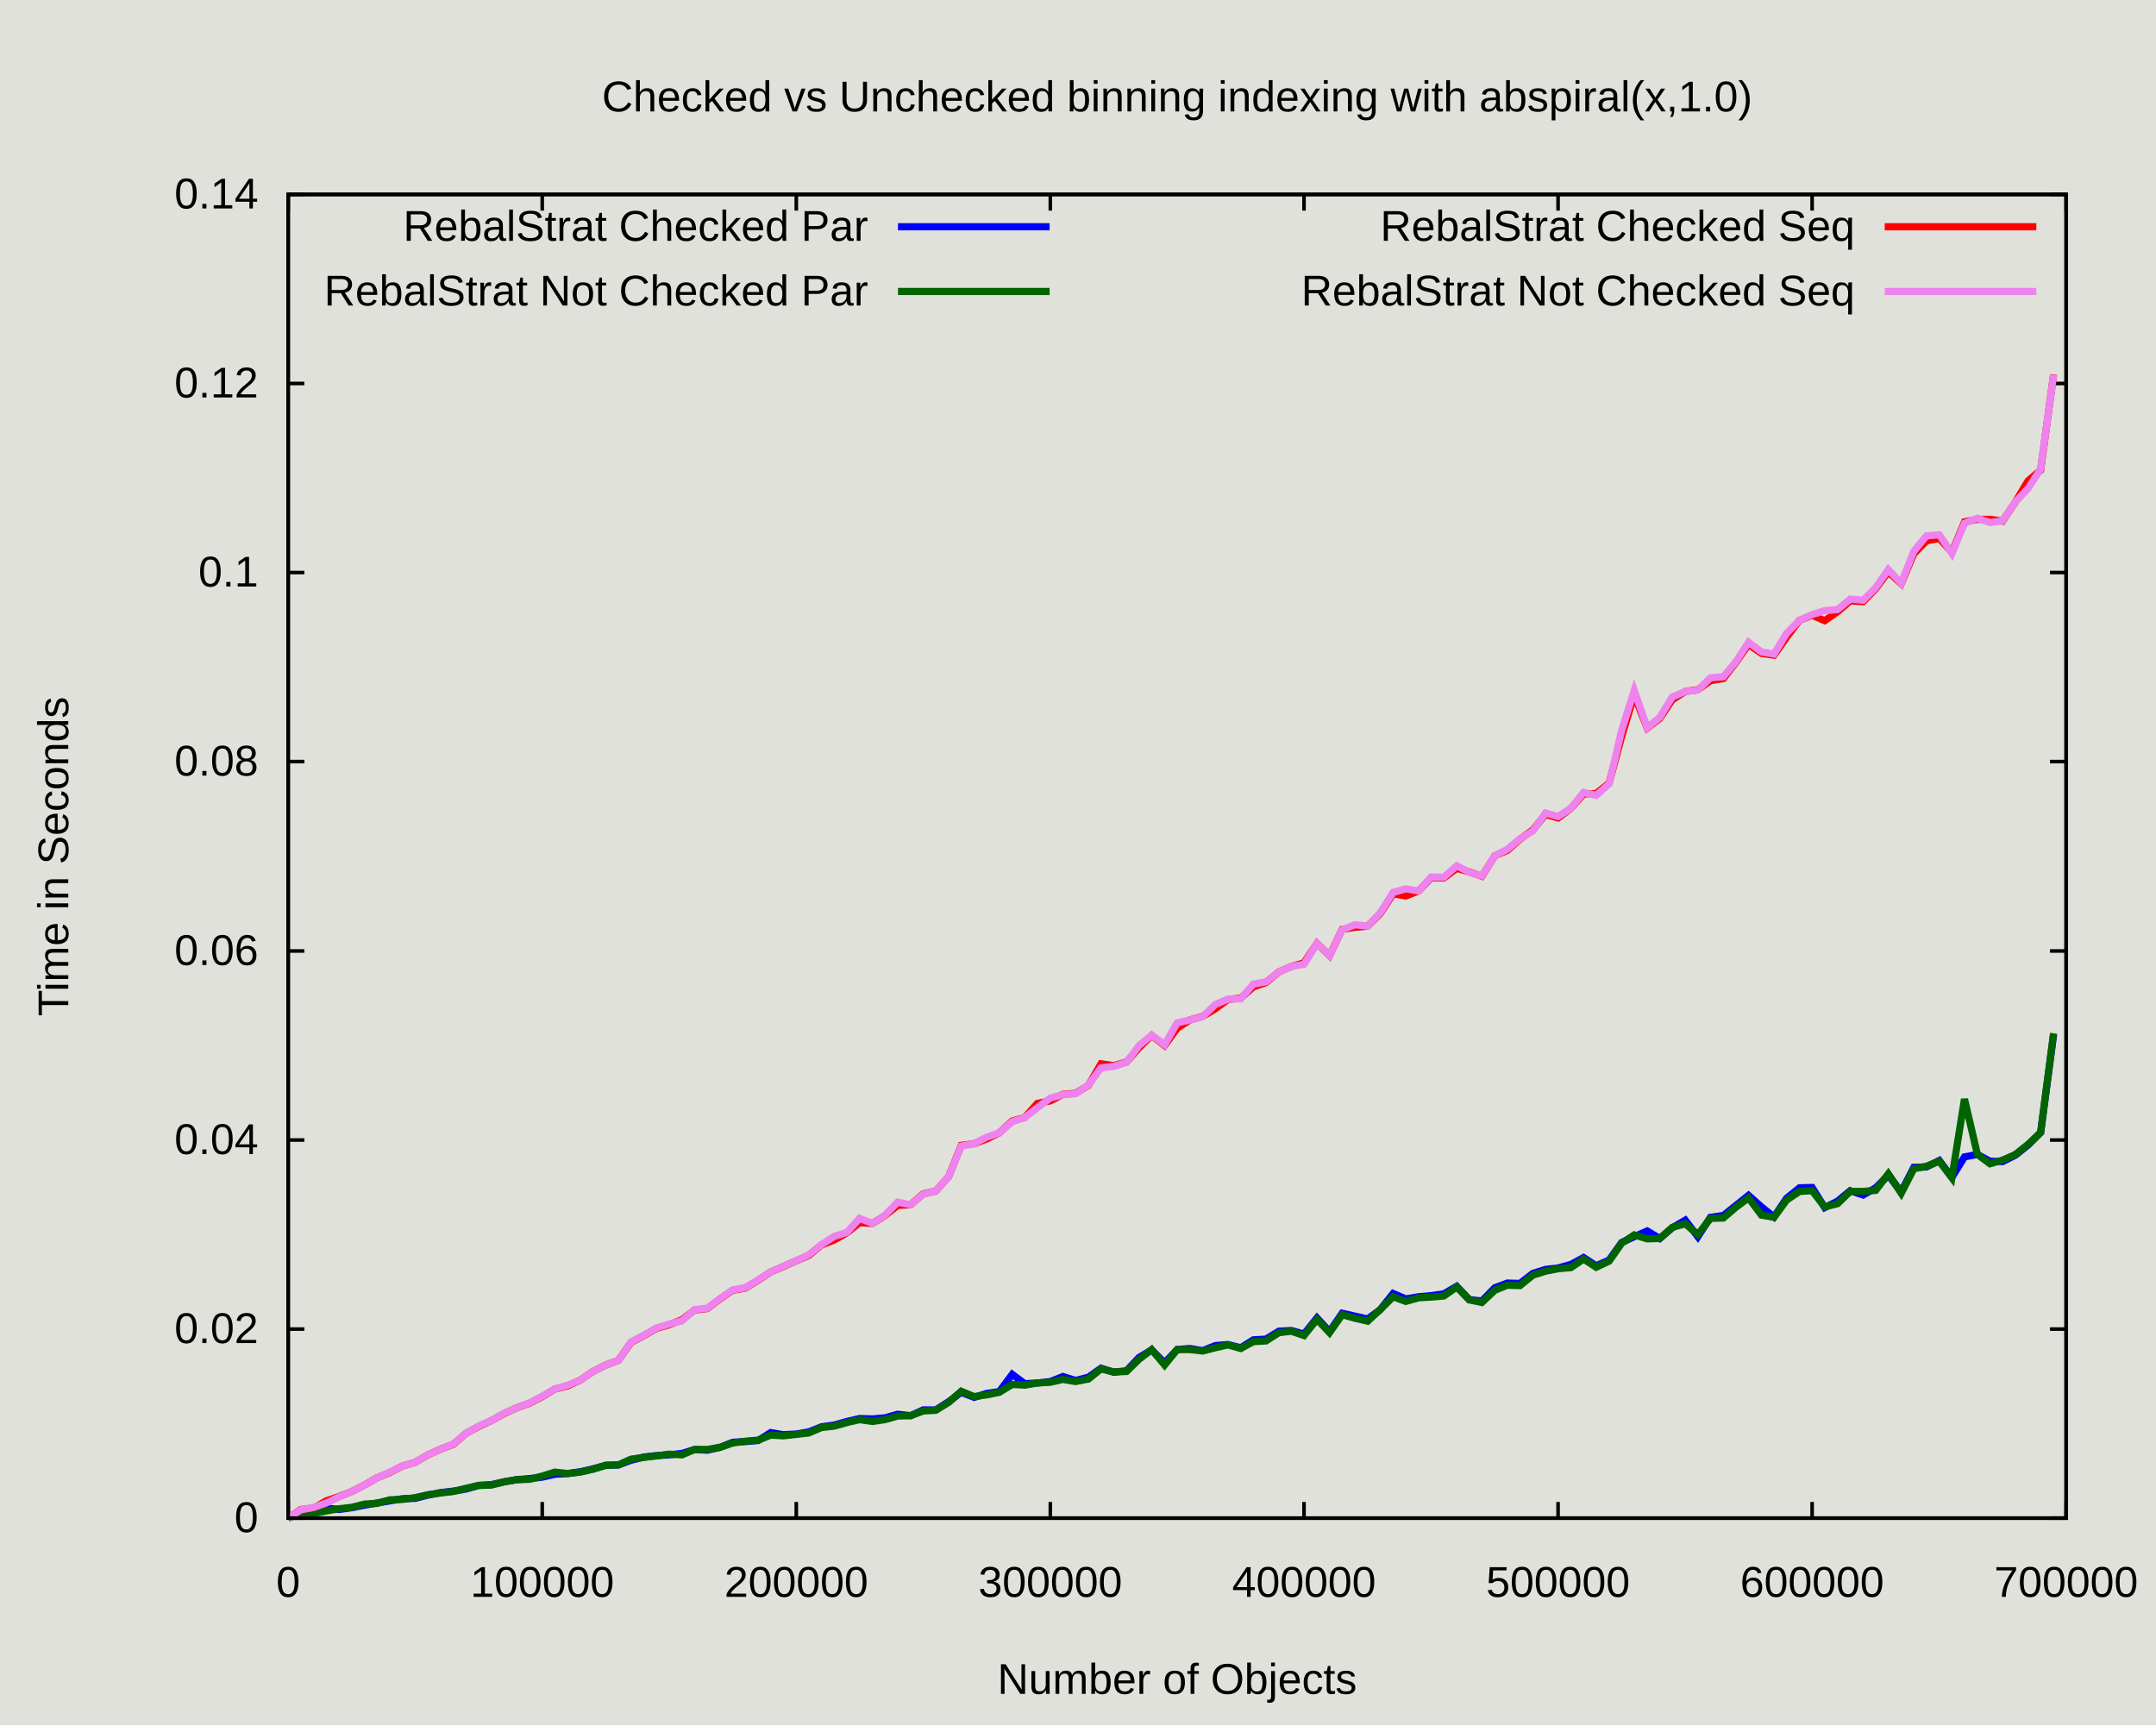
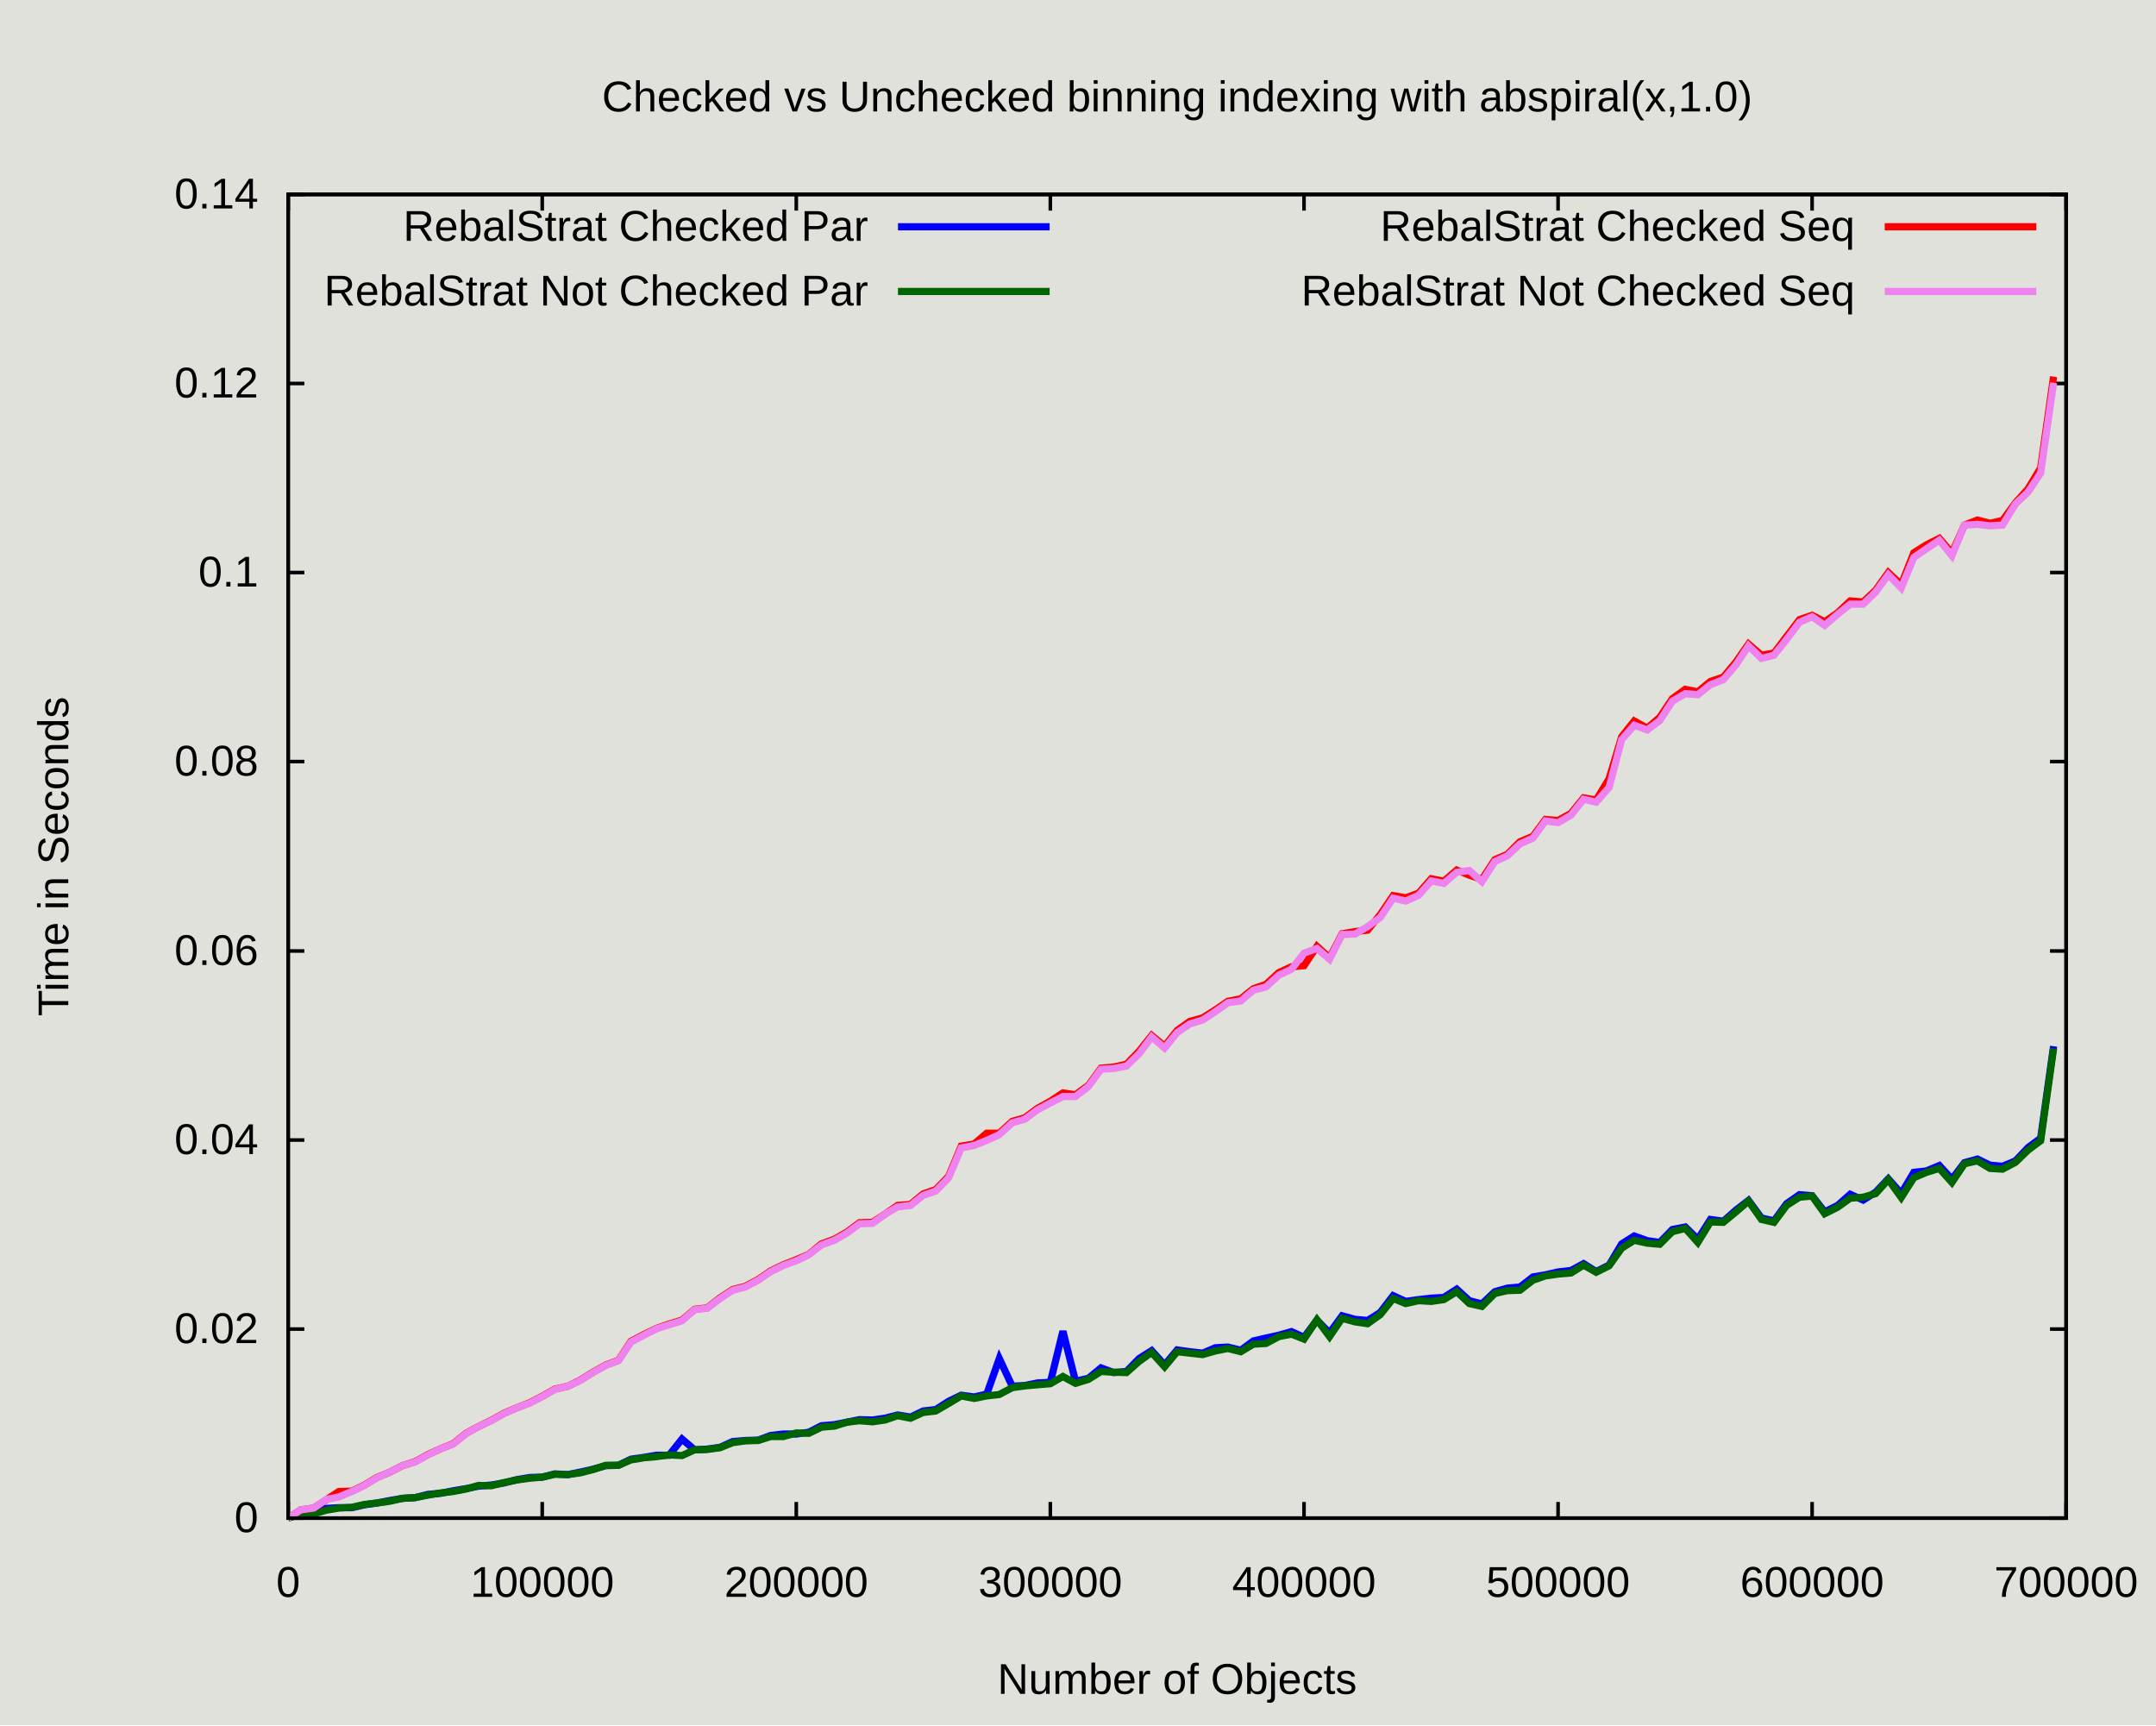
<svg xmlns="http://www.w3.org/2000/svg" xmlns:xlink="http://www.w3.org/1999/xlink" width="600" height="480" viewBox="0 0 600 480">
  <g id="gnuplot_canvas">
    <rect x="0" y="0" width="600" height="480" fill="#e1e1db" />
    <defs>
      <circle id="gpDot" r="0.5" stroke-width="0.5" stroke="currentColor" />
      <path id="gpPt0" stroke-width="0.222" stroke="currentColor" d="M-1,0 h2 M0,-1 v2" />
      <path id="gpPt1" stroke-width="0.222" stroke="currentColor" d="M-1,-1 L1,1 M1,-1 L-1,1" />
      <path id="gpPt2" stroke-width="0.222" stroke="currentColor" d="M-1,0 L1,0 M0,-1 L0,1 M-1,-1 L1,1 M-1,1 L1,-1" />
      <rect id="gpPt3" stroke-width="0.222" stroke="currentColor" x="-1" y="-1" width="2" height="2" />
      <rect id="gpPt4" stroke-width="0.222" stroke="currentColor" fill="currentColor" x="-1" y="-1" width="2" height="2" />
      <circle id="gpPt5" stroke-width="0.222" stroke="currentColor" cx="0" cy="0" r="1" />
      <use xlink:href="#gpPt5" id="gpPt6" fill="currentColor" stroke="none" />
      <path id="gpPt7" stroke-width="0.222" stroke="currentColor" d="M0,-1.33 L-1.33,0.67 L1.33,0.67 z" />
      <use xlink:href="#gpPt7" id="gpPt8" fill="currentColor" stroke="none" />
      <use xlink:href="#gpPt7" id="gpPt9" stroke="currentColor" transform="rotate(180)" />
      <use xlink:href="#gpPt9" id="gpPt10" fill="currentColor" stroke="none" />
      <use xlink:href="#gpPt3" id="gpPt11" stroke="currentColor" transform="rotate(45)" />
      <use xlink:href="#gpPt11" id="gpPt12" fill="currentColor" stroke="none" />
      <path id="gpPt13" stroke-width="0.222" stroke="currentColor" d="M0,1.330 L1.265,0.411 L0.782,-1.067 L-0.782,-1.076 L-1.265,0.411 z" />
      <use xlink:href="#gpPt13" id="gpPt14" fill="currentColor" stroke="none" />
      <filter id="textbox" filterUnits="objectBoundingBox" x="0" y="0" height="1" width="1">
        <feFlood flood-color="#E1E1DB" flood-opacity="1" result="bgnd" />
        <feComposite in="SourceGraphic" in2="bgnd" operator="atop" />
      </filter>
      <filter id="greybox" filterUnits="objectBoundingBox" x="0" y="0" height="1" width="1">
        <feFlood flood-color="lightgrey" flood-opacity="1" result="grey" />
        <feComposite in="SourceGraphic" in2="grey" operator="atop" />
      </filter>
    </defs>
    <g fill="none" color="#E1E1DB" stroke="currentColor" stroke-width="1.00" stroke-linecap="butt" stroke-linejoin="miter">
</g>
    <g fill="none" color="black" stroke="currentColor" stroke-width="1.00" stroke-linecap="butt" stroke-linejoin="miter">
      <path stroke="rgb(  0,   0,   0)" d="M80.2,422.4 L84.7,422.4 M575.0,422.4 L570.5,422.4  " />
      <g transform="translate(71.9,426.3)" stroke="none" fill="rgb(0,0,0)" font-family="Arial" font-size="12.00" text-anchor="end">
        <text>
          <tspan font-family="Arial"> 0</tspan>
        </text>
      </g>
    </g>
    <g fill="none" color="black" stroke="currentColor" stroke-width="1.00" stroke-linecap="butt" stroke-linejoin="miter">
      <path stroke="rgb(  0,   0,   0)" d="M80.2,369.8 L84.7,369.8 M575.0,369.8 L570.5,369.8  " />
      <g transform="translate(71.9,373.7)" stroke="none" fill="rgb(0,0,0)" font-family="Arial" font-size="12.00" text-anchor="end">
        <text>
          <tspan font-family="Arial"> 0.02</tspan>
        </text>
      </g>
    </g>
    <g fill="none" color="black" stroke="currentColor" stroke-width="1.00" stroke-linecap="butt" stroke-linejoin="miter">
      <path stroke="rgb(  0,   0,   0)" d="M80.2,317.2 L84.7,317.2 M575.0,317.2 L570.5,317.2  " />
      <g transform="translate(71.9,321.1)" stroke="none" fill="rgb(0,0,0)" font-family="Arial" font-size="12.00" text-anchor="end">
        <text>
          <tspan font-family="Arial"> 0.04</tspan>
        </text>
      </g>
    </g>
    <g fill="none" color="black" stroke="currentColor" stroke-width="1.00" stroke-linecap="butt" stroke-linejoin="miter">
      <path stroke="rgb(  0,   0,   0)" d="M80.2,264.6 L84.7,264.6 M575.0,264.6 L570.5,264.6  " />
      <g transform="translate(71.9,268.5)" stroke="none" fill="rgb(0,0,0)" font-family="Arial" font-size="12.00" text-anchor="end">
        <text>
          <tspan font-family="Arial"> 0.06</tspan>
        </text>
      </g>
    </g>
    <g fill="none" color="black" stroke="currentColor" stroke-width="1.00" stroke-linecap="butt" stroke-linejoin="miter">
      <path stroke="rgb(  0,   0,   0)" d="M80.2,211.9 L84.7,211.9 M575.0,211.9 L570.5,211.9  " />
      <g transform="translate(71.9,215.8)" stroke="none" fill="rgb(0,0,0)" font-family="Arial" font-size="12.00" text-anchor="end">
        <text>
          <tspan font-family="Arial"> 0.08</tspan>
        </text>
      </g>
    </g>
    <g fill="none" color="black" stroke="currentColor" stroke-width="1.00" stroke-linecap="butt" stroke-linejoin="miter">
      <path stroke="rgb(  0,   0,   0)" d="M80.2,159.3 L84.7,159.3 M575.0,159.3 L570.5,159.3  " />
      <g transform="translate(71.9,163.2)" stroke="none" fill="rgb(0,0,0)" font-family="Arial" font-size="12.00" text-anchor="end">
        <text>
          <tspan font-family="Arial"> 0.1</tspan>
        </text>
      </g>
    </g>
    <g fill="none" color="black" stroke="currentColor" stroke-width="1.00" stroke-linecap="butt" stroke-linejoin="miter">
      <path stroke="rgb(  0,   0,   0)" d="M80.2,106.7 L84.7,106.7 M575.0,106.7 L570.5,106.7  " />
      <g transform="translate(71.9,110.6)" stroke="none" fill="rgb(0,0,0)" font-family="Arial" font-size="12.00" text-anchor="end">
        <text>
          <tspan font-family="Arial"> 0.12</tspan>
        </text>
      </g>
    </g>
    <g fill="none" color="black" stroke="currentColor" stroke-width="1.00" stroke-linecap="butt" stroke-linejoin="miter">
      <path stroke="rgb(  0,   0,   0)" d="M80.2,54.1 L84.7,54.1 M575.0,54.1 L570.5,54.1  " />
      <g transform="translate(71.9,58.0)" stroke="none" fill="rgb(0,0,0)" font-family="Arial" font-size="12.00" text-anchor="end">
        <text>
          <tspan font-family="Arial"> 0.14</tspan>
        </text>
      </g>
    </g>
    <g fill="none" color="black" stroke="currentColor" stroke-width="1.00" stroke-linecap="butt" stroke-linejoin="miter">
      <path stroke="rgb(  0,   0,   0)" d="M80.2,422.4 L80.2,417.9 M80.2,54.1 L80.2,58.6  " />
      <g transform="translate(80.2,444.3)" stroke="none" fill="rgb(0,0,0)" font-family="Arial" font-size="12.00" text-anchor="middle">
        <text>
          <tspan font-family="Arial"> 0</tspan>
        </text>
      </g>
    </g>
    <g fill="none" color="black" stroke="currentColor" stroke-width="1.00" stroke-linecap="butt" stroke-linejoin="miter">
      <path stroke="rgb(  0,   0,   0)" d="M150.9,422.4 L150.9,417.9 M150.9,54.1 L150.9,58.6  " />
      <g transform="translate(150.9,444.3)" stroke="none" fill="rgb(0,0,0)" font-family="Arial" font-size="12.00" text-anchor="middle">
        <text>
          <tspan font-family="Arial"> 100000</tspan>
        </text>
      </g>
    </g>
    <g fill="none" color="black" stroke="currentColor" stroke-width="1.00" stroke-linecap="butt" stroke-linejoin="miter">
      <path stroke="rgb(  0,   0,   0)" d="M221.6,422.4 L221.6,417.9 M221.6,54.1 L221.6,58.6  " />
      <g transform="translate(221.6,444.3)" stroke="none" fill="rgb(0,0,0)" font-family="Arial" font-size="12.00" text-anchor="middle">
        <text>
          <tspan font-family="Arial"> 200000</tspan>
        </text>
      </g>
    </g>
    <g fill="none" color="black" stroke="currentColor" stroke-width="1.00" stroke-linecap="butt" stroke-linejoin="miter">
      <path stroke="rgb(  0,   0,   0)" d="M292.3,422.4 L292.3,417.9 M292.3,54.1 L292.3,58.6  " />
      <g transform="translate(292.3,444.3)" stroke="none" fill="rgb(0,0,0)" font-family="Arial" font-size="12.00" text-anchor="middle">
        <text>
          <tspan font-family="Arial"> 300000</tspan>
        </text>
      </g>
    </g>
    <g fill="none" color="black" stroke="currentColor" stroke-width="1.00" stroke-linecap="butt" stroke-linejoin="miter">
      <path stroke="rgb(  0,   0,   0)" d="M362.9,422.4 L362.9,417.9 M362.9,54.1 L362.9,58.6  " />
      <g transform="translate(362.9,444.3)" stroke="none" fill="rgb(0,0,0)" font-family="Arial" font-size="12.00" text-anchor="middle">
        <text>
          <tspan font-family="Arial"> 400000</tspan>
        </text>
      </g>
    </g>
    <g fill="none" color="black" stroke="currentColor" stroke-width="1.00" stroke-linecap="butt" stroke-linejoin="miter">
      <path stroke="rgb(  0,   0,   0)" d="M433.6,422.4 L433.6,417.9 M433.6,54.1 L433.6,58.6  " />
      <g transform="translate(433.6,444.3)" stroke="none" fill="rgb(0,0,0)" font-family="Arial" font-size="12.00" text-anchor="middle">
        <text>
          <tspan font-family="Arial"> 500000</tspan>
        </text>
      </g>
    </g>
    <g fill="none" color="black" stroke="currentColor" stroke-width="1.00" stroke-linecap="butt" stroke-linejoin="miter">
      <path stroke="rgb(  0,   0,   0)" d="M504.3,422.4 L504.3,417.9 M504.3,54.1 L504.3,58.6  " />
      <g transform="translate(504.3,444.3)" stroke="none" fill="rgb(0,0,0)" font-family="Arial" font-size="12.00" text-anchor="middle">
        <text>
          <tspan font-family="Arial"> 600000</tspan>
        </text>
      </g>
    </g>
    <g fill="none" color="black" stroke="currentColor" stroke-width="1.00" stroke-linecap="butt" stroke-linejoin="miter">
      <path stroke="rgb(  0,   0,   0)" d="M575.0,422.4 L575.0,417.9 M575.0,54.1 L575.0,58.6  " />
      <g transform="translate(575.0,444.3)" stroke="none" fill="rgb(0,0,0)" font-family="Arial" font-size="12.00" text-anchor="middle">
        <text>
          <tspan font-family="Arial"> 700000</tspan>
        </text>
      </g>
    </g>
    <g fill="none" color="black" stroke="currentColor" stroke-width="1.00" stroke-linecap="butt" stroke-linejoin="miter">
</g>
    <g fill="none" color="black" stroke="currentColor" stroke-width="1.00" stroke-linecap="butt" stroke-linejoin="miter">
      <path stroke="rgb(  0,   0,   0)" d="M80.2,54.1 L80.2,422.4 L575.0,422.4 L575.0,54.1 L80.2,54.1 Z  " />
    </g>
    <g fill="none" color="black" stroke="currentColor" stroke-width="1.00" stroke-linecap="butt" stroke-linejoin="miter">
      <g transform="translate(19.0,238.3) rotate(270)" stroke="none" fill="black" font-family="Arial" font-size="12.00" text-anchor="middle">
        <text>
          <tspan font-family="Arial">Time in Seconds</tspan>
        </text>
      </g>
    </g>
    <g fill="none" color="black" stroke="currentColor" stroke-width="1.00" stroke-linecap="butt" stroke-linejoin="miter">
      <g transform="translate(327.6,471.3)" stroke="none" fill="black" font-family="Arial" font-size="12.00" text-anchor="middle">
        <text>
          <tspan font-family="Arial">Number of Objects</tspan>
        </text>
      </g>
    </g>
    <g fill="none" color="black" stroke="currentColor" stroke-width="1.00" stroke-linecap="butt" stroke-linejoin="miter">
      <g transform="translate(327.6,31.0)" stroke="none" fill="black" font-family="Arial" font-size="12.00" text-anchor="middle">
        <text>
          <tspan font-family="Arial">Checked vs Unchecked binning indexing with abspiral(x,1.0)</tspan>
        </text>
      </g>
    </g>
    <g fill="none" color="black" stroke="currentColor" stroke-width="1.00" stroke-linecap="butt" stroke-linejoin="miter">
</g>
    <g id="gnuplot_plot_1">
      <g fill="none" color="#E1E1DB" stroke="currentColor" stroke-width="2.00" stroke-linecap="butt" stroke-linejoin="miter">
</g>
      <g fill="none" color="black" stroke="currentColor" stroke-width="2.00" stroke-linecap="butt" stroke-linejoin="miter">
        <g transform="translate(241.6,67.0)" stroke="none" fill="black" font-family="Arial" font-size="12.00" text-anchor="end">
          <text>
            <tspan font-family="Arial">RebalStrat Checked Par</tspan>
          </text>
        </g>
      </g>
      <g fill="none" color="black" stroke="currentColor" stroke-width="2.00" stroke-linecap="butt" stroke-linejoin="miter">
-         <path stroke="rgb(  0,   0, 255)" d="M249.9,63.1 L292.1,63.1 M80.2,422.4 L83.7,420.8 L87.3,421.1 L90.8,419.6 L94.3,420.0 L97.9,419.5   L101.4,418.8 L104.9,418.2 L108.5,417.6 L112.0,417.0 L115.5,416.9 L119.1,416.0 L122.6,415.3 L126.1,414.9   L129.7,414.3 L133.2,413.3 L136.7,413.1 L140.3,412.3 L143.8,411.7 L147.4,411.4 L150.9,411.0 L154.4,410.2   L158.0,410.0 L161.5,409.5 L165.0,408.7 L168.6,407.7 L172.1,407.6 L175.6,406.3 L179.2,405.4 L182.7,405.0   L186.2,404.8 L189.8,404.4 L193.3,403.3 L196.8,403.5 L200.4,402.7 L203.9,401.3 L207.4,401.1 L211.0,400.8   L214.5,398.6 L218.0,399.2 L221.6,399.0 L225.1,398.4 L228.6,397.0 L232.2,396.5 L235.7,395.5 L239.2,394.7   L242.8,394.8 L246.3,394.5 L249.8,393.5 L253.4,393.9 L256.9,392.3 L260.4,392.3 L264.0,390.0 L267.5,387.4   L271.1,388.8 L274.6,387.7 L278.1,387.2 L281.7,382.4 L285.2,385.0 L288.7,384.8 L292.3,384.4 L295.8,383.0   L299.3,384.1 L302.9,383.2 L306.4,380.7 L309.9,381.8 L313.5,381.4 L317.0,377.7 L320.5,375.6 L324.1,379.2   L327.6,375.5 L331.1,375.2 L334.7,375.8 L338.2,374.4 L341.7,374.1 L345.3,375.0 L348.8,372.8 L352.3,372.6   L355.9,370.4 L359.4,370.2 L362.9,371.2 L366.5,366.7 L370.0,370.5 L373.5,365.4 L377.1,366.2 L380.6,367.0   L384.1,364.4 L387.7,359.9 L391.2,361.4 L394.8,360.8 L398.3,360.5 L401.8,360.0 L405.4,357.9 L408.9,361.6   L412.4,362.0 L416.0,358.3 L419.5,357.0 L423.0,357.1 L426.6,354.3 L430.1,353.2 L433.6,352.8 L437.2,351.8   L440.7,349.9 L444.2,352.2 L447.8,350.6 L451.3,345.7 L454.8,344.1 L458.4,342.5 L461.9,344.6 L465.4,341.6   L469.0,339.5 L472.5,344.1 L476.0,338.7 L479.6,338.2 L483.1,335.4 L486.6,332.6 L490.2,335.8 L493.7,338.6   L497.2,333.4 L500.8,330.5 L504.3,330.4 L507.8,336.0 L511.4,334.2 L514.9,331.3 L518.5,332.5 L522.0,330.5   L525.5,327.0 L529.1,331.6 L532.6,324.8 L536.1,324.7 L539.7,322.9 L543.2,327.6 L546.7,321.9 L550.3,321.2   L553.8,323.1 L557.3,323.2 L560.9,321.4 L564.4,318.6 L567.9,315.1 L571.5,287.9  " />
+         <path stroke="rgb(  0,   0, 255)" d="M249.9,63.1 L292.1,63.1 M80.2,422.3 L83.7,420.9 L87.3,420.4 L90.8,419.7 L94.3,419.5 L97.9,419.5   L101.4,418.7 L104.9,418.2 L108.5,417.5 L112.0,416.9 L115.5,416.7 L119.1,415.8 L122.6,415.5 L126.1,414.8   L129.7,414.2 L133.2,413.5 L136.7,413.2 L140.3,412.6 L143.8,411.7 L147.4,411.1 L150.9,411.0 L154.4,410.1   L158.0,410.3 L161.5,409.6 L165.0,408.8 L168.6,407.8 L172.1,407.7 L175.6,406.0 L179.2,405.5 L182.7,404.9   L186.2,404.9 L189.8,400.4 L193.3,403.4 L196.8,403.2 L200.4,402.7 L203.9,401.1 L207.4,400.8 L211.0,400.7   L214.5,399.4 L218.0,399.0 L221.6,399.0 L225.1,398.5 L228.6,396.7 L232.2,396.4 L235.7,395.7 L239.2,395.0   L242.8,395.1 L246.3,394.6 L249.8,393.7 L253.4,394.3 L256.9,392.6 L260.4,392.2 L264.0,389.9 L267.5,388.2   L271.1,388.7 L274.6,387.9 L278.1,378.0 L281.7,385.7 L285.2,385.5 L288.7,384.8 L292.3,384.6 L295.8,370.4   L299.3,384.3 L302.9,383.5 L306.4,380.6 L309.9,381.9 L313.5,381.6 L317.0,378.0 L320.5,375.8 L324.1,379.8   L327.6,375.6 L331.1,376.1 L334.7,376.5 L338.2,375.0 L341.7,374.8 L345.3,375.7 L348.8,373.1 L352.3,372.3   L355.9,371.5 L359.4,370.5 L362.9,372.1 L366.5,367.3 L370.0,370.9 L373.5,366.1 L377.1,367.1 L380.6,367.4   L384.1,365.2 L387.7,360.5 L391.2,362.1 L394.8,361.6 L398.3,361.2 L401.8,361.0 L405.4,358.7 L408.9,361.9   L412.4,362.8 L416.0,359.4 L419.5,358.4 L423.0,358.1 L426.6,355.3 L430.1,354.7 L433.6,353.9 L437.2,353.5   L440.7,351.6 L444.2,353.8 L447.8,352.0 L451.3,346.1 L454.8,343.9 L458.4,345.2 L461.9,345.7 L465.4,342.1   L469.0,341.4 L472.5,344.8 L476.0,339.3 L479.6,339.8 L483.1,336.7 L486.6,334.0 L490.2,338.9 L493.7,339.7   L497.2,334.9 L500.8,332.4 L504.3,332.7 L507.8,337.2 L511.4,335.4 L514.9,332.3 L518.5,333.9 L522.0,331.7   L525.5,328.0 L529.1,332.1 L532.6,326.2 L536.1,325.8 L539.7,324.3 L543.2,328.1 L546.7,323.5 L550.3,322.5   L553.8,324.2 L557.3,324.5 L560.9,323.0 L564.4,319.3 L567.9,316.7 L571.5,291.1  " />
      </g>
    </g>
    <g id="gnuplot_plot_2">
      <g fill="none" color="black" stroke="currentColor" stroke-width="2.00" stroke-linecap="butt" stroke-linejoin="miter">
        <g transform="translate(241.6,85.0)" stroke="none" fill="black" font-family="Arial" font-size="12.00" text-anchor="end">
          <text>
            <tspan font-family="Arial">RebalStrat Not Checked Par</tspan>
          </text>
        </g>
      </g>
      <g fill="none" color="black" stroke="currentColor" stroke-width="2.00" stroke-linecap="butt" stroke-linejoin="miter">
-         <path stroke="rgb(  0, 100,   0)" d="M249.9,81.1 L292.1,81.1 M80.2,422.4 L83.7,420.9 L87.3,421.1 L90.8,420.4 L94.3,419.8 L97.9,419.4   L101.4,418.5 L104.9,418.3 L108.5,417.3 L112.0,417.2 L115.5,416.7 L119.1,415.9 L122.6,415.4 L126.1,415.0   L129.7,414.1 L133.2,413.3 L136.7,413.2 L140.3,412.3 L143.8,411.7 L147.4,411.6 L150.9,410.7 L154.4,409.6   L158.0,410.0 L161.5,409.6 L165.0,408.8 L168.6,407.7 L172.1,407.6 L175.6,406.0 L179.2,405.5 L182.7,405.1   L186.2,404.6 L189.8,404.8 L193.3,403.3 L196.8,403.3 L200.4,402.7 L203.9,401.5 L207.4,401.0 L211.0,400.7   L214.5,399.3 L218.0,399.5 L221.6,399.1 L225.1,398.7 L228.6,397.2 L232.2,396.8 L235.7,395.8 L239.2,395.0   L242.8,395.5 L246.3,395.0 L249.8,394.0 L253.4,393.9 L256.9,392.6 L260.4,392.4 L264.0,390.2 L267.5,387.1   L271.1,388.6 L274.6,388.1 L278.1,387.4 L281.7,385.2 L285.2,385.4 L288.7,384.8 L292.3,384.6 L295.8,383.8   L299.3,384.4 L302.9,383.7 L306.4,380.9 L309.9,381.7 L313.5,381.6 L317.0,378.2 L320.5,375.5 L324.1,379.8   L327.6,375.5 L331.1,375.5 L334.7,375.9 L338.2,375.0 L341.7,374.2 L345.3,375.2 L348.8,373.3 L352.3,373.1   L355.9,370.8 L359.4,370.4 L362.9,371.6 L366.5,367.1 L370.0,370.8 L373.5,365.8 L377.1,366.8 L380.6,367.6   L384.1,364.4 L387.7,360.8 L391.2,362.1 L394.8,361.1 L398.3,360.9 L401.8,360.6 L405.4,358.1 L408.9,361.7   L412.4,362.4 L416.0,359.0 L419.5,357.6 L423.0,357.7 L426.6,354.8 L430.1,353.7 L433.6,353.0 L437.2,352.7   L440.7,350.3 L444.2,352.6 L447.8,350.9 L451.3,345.9 L454.8,343.6 L458.4,344.7 L461.9,344.6 L465.4,341.5   L469.0,340.5 L472.5,343.5 L476.0,339.0 L479.6,338.9 L483.1,335.9 L486.6,333.3 L490.2,338.1 L493.7,338.7   L497.2,333.9 L500.8,331.5 L504.3,331.3 L507.8,335.8 L511.4,334.9 L514.9,331.5 L518.5,331.5 L522.0,331.2   L525.5,326.6 L529.1,332.0 L532.6,325.2 L536.1,324.5 L539.7,323.1 L543.2,327.7 L546.7,305.8 L550.3,321.2   L553.8,323.8 L557.3,322.8 L560.9,321.2 L564.4,318.4 L567.9,315.1 L571.5,287.5  " />
+         <path stroke="rgb(  0, 100,   0)" d="M249.9,81.1 L292.1,81.1 M80.2,422.4 L83.7,421.3 L87.3,421.2 L90.8,420.2 L94.3,419.6 L97.9,419.4   L101.4,418.6 L104.9,418.2 L108.5,417.7 L112.0,416.9 L115.5,416.7 L119.1,416.0 L122.6,415.4 L126.1,415.0   L129.7,414.3 L133.2,413.3 L136.7,413.4 L140.3,412.5 L143.8,411.8 L147.4,411.3 L150.9,411.0 L154.4,410.2   L158.0,410.3 L161.5,409.8 L165.0,408.9 L168.6,407.7 L172.1,407.7 L175.6,406.2 L179.2,405.6 L182.7,405.3   L186.2,404.8 L189.8,405.0 L193.3,403.4 L196.8,403.3 L200.4,402.8 L203.9,401.4 L207.4,400.9 L211.0,400.8   L214.5,399.7 L218.0,399.7 L221.6,398.7 L225.1,398.8 L228.6,397.1 L232.2,396.8 L235.7,395.7 L239.2,395.3   L242.8,395.6 L246.3,395.1 L249.8,393.9 L253.4,394.6 L256.9,393.0 L260.4,392.6 L264.0,390.5 L267.5,388.4   L271.1,389.1 L274.6,388.4 L278.1,388.0 L281.7,386.1 L285.2,385.6 L288.7,385.3 L292.3,385.0 L295.8,383.0   L299.3,384.9 L302.9,383.8 L306.4,381.6 L309.9,381.8 L313.5,381.9 L317.0,378.8 L320.5,376.3 L324.1,380.3   L327.6,376.1 L331.1,376.5 L334.7,376.9 L338.2,375.9 L341.7,375.2 L345.3,376.1 L348.8,374.0 L352.3,373.8   L355.9,371.9 L359.4,371.2 L362.9,372.6 L366.5,367.2 L370.0,371.9 L373.5,366.8 L377.1,367.8 L380.6,368.3   L384.1,365.8 L387.7,361.3 L391.2,362.7 L394.8,361.9 L398.3,362.1 L401.8,361.6 L405.4,359.4 L408.9,362.7   L412.4,363.5 L416.0,359.9 L419.5,359.1 L423.0,359.0 L426.6,356.2 L430.1,355.0 L433.6,354.5 L437.2,354.2   L440.7,352.0 L444.2,354.0 L447.8,352.2 L451.3,347.3 L454.8,345.1 L458.4,345.9 L461.9,346.2 L465.4,342.7   L469.0,341.8 L472.5,345.7 L476.0,340.0 L479.6,340.1 L483.1,337.2 L486.6,334.2 L490.2,339.3 L493.7,340.1   L497.2,335.4 L500.8,333.1 L504.3,332.8 L507.8,337.7 L511.4,335.9 L514.9,333.4 L518.5,333.1 L522.0,332.1   L525.5,328.2 L529.1,333.2 L532.6,327.7 L536.1,326.2 L539.7,325.1 L543.2,329.0 L546.7,323.8 L550.3,323.0   L553.8,325.1 L557.3,325.3 L560.9,323.4 L564.4,320.0 L567.9,317.4 L571.5,291.7  " />
      </g>
    </g>
    <g id="gnuplot_plot_3">
      <g fill="none" color="black" stroke="currentColor" stroke-width="2.00" stroke-linecap="butt" stroke-linejoin="miter">
        <g transform="translate(516.2,67.0)" stroke="none" fill="black" font-family="Arial" font-size="12.00" text-anchor="end">
          <text>
            <tspan font-family="Arial">RebalStrat Checked Seq</tspan>
          </text>
        </g>
      </g>
      <g fill="none" color="black" stroke="currentColor" stroke-width="2.00" stroke-linecap="butt" stroke-linejoin="miter">
-         <path stroke="rgb(255,   0,   0)" d="M524.5,63.1 L566.7,63.1 M80.2,422.4 L83.7,420.0 L87.3,419.6 L90.8,417.6 L94.3,416.4 L97.9,415.0   L101.4,413.2 L104.9,411.2 L108.5,409.7 L112.0,407.9 L115.5,406.9 L119.1,404.8 L122.6,403.2 L126.1,401.9   L129.7,398.8 L133.2,396.9 L136.7,395.3 L140.3,393.3 L143.8,391.7 L147.4,390.4 L150.9,388.6 L154.4,386.5   L158.0,385.6 L161.5,384.0 L165.0,381.6 L168.6,379.8 L172.1,378.5 L175.6,373.5 L179.2,371.6 L182.7,369.6   L186.2,368.6 L189.8,367.2 L193.3,364.5 L196.8,364.1 L200.4,361.4 L203.9,359.0 L207.4,358.4 L211.0,356.2   L214.5,353.9 L218.0,352.4 L221.6,350.8 L225.1,349.3 L228.6,346.4 L232.2,345.0 L235.7,343.0 L239.2,340.2   L242.8,340.4 L246.3,338.2 L249.8,335.4 L253.4,335.2 L256.9,332.2 L260.4,331.4 L264.0,327.4 L267.5,318.7   L271.1,318.2 L274.6,316.9 L278.1,315.2 L281.7,311.9 L285.2,310.9 L288.7,307.0 L292.3,306.3 L295.8,304.5   L299.3,304.2 L302.9,302.0 L306.4,296.0 L309.9,296.5 L313.5,295.5 L317.0,291.5 L320.5,288.1 L324.1,290.9   L327.6,286.1 L331.1,283.8 L334.7,282.8 L338.2,280.7 L341.7,278.1 L345.3,277.7 L348.8,274.6 L352.3,273.4   L355.9,270.4 L359.4,268.9 L362.9,267.9 L366.5,262.5 L370.0,265.9 L373.5,258.6 L377.1,258.0 L380.6,257.7   L384.1,254.2 L387.7,248.7 L391.2,249.3 L394.8,247.9 L398.3,244.2 L401.8,244.3 L405.4,241.6 L408.9,242.6   L412.4,243.8 L416.0,238.1 L419.5,236.6 L423.0,233.5 L426.6,230.9 L430.1,226.6 L433.6,227.6 L437.2,224.9   L440.7,220.9 L444.2,220.8 L447.8,217.9 L451.3,204.9 L454.8,193.4 L458.4,202.6 L461.9,199.9 L465.4,194.7   L469.0,192.4 L472.5,191.9 L476.0,189.4 L479.6,188.8 L483.1,184.3 L486.6,179.3 L490.2,181.8 L493.7,182.3   L497.2,177.3 L500.8,172.6 L504.3,171.2 L507.8,172.7 L511.4,170.2 L514.9,167.2 L518.5,167.4 L522.0,163.8   L525.5,159.1 L529.1,162.4 L532.6,154.1 L536.1,150.5 L539.7,149.8 L543.2,153.7 L546.7,145.2 L550.3,144.5   L553.8,144.5 L557.3,145.0 L560.9,139.6 L564.4,133.8 L567.9,130.8 L571.5,104.2  " />
+         <path stroke="rgb(255,   0,   0)" d="M524.5,63.1 L566.7,63.1 M80.2,422.4 L83.7,420.1 L87.3,419.6 L90.8,417.3 L94.3,415.0 L97.9,414.9   L101.4,413.2 L104.9,411.1 L108.5,409.6 L112.0,407.8 L115.5,406.7 L119.1,404.7 L122.6,403.1 L126.1,401.7   L129.7,398.8 L133.2,396.9 L136.7,395.2 L140.3,393.2 L143.8,391.7 L147.4,390.3 L150.9,388.5 L154.4,386.5   L158.0,385.7 L161.5,384.0 L165.0,381.8 L168.6,379.8 L172.1,378.5 L175.6,373.2 L179.2,371.3 L182.7,369.6   L186.2,368.4 L189.8,367.3 L193.3,364.3 L196.8,363.9 L200.4,361.1 L203.9,358.8 L207.4,357.9 L211.0,356.0   L214.5,353.6 L218.0,351.9 L221.6,350.5 L225.1,349.0 L228.6,346.1 L232.2,344.8 L235.7,342.8 L239.2,340.2   L242.8,340.1 L246.3,337.8 L249.8,335.4 L253.4,335.1 L256.9,332.2 L260.4,331.0 L264.0,327.3 L267.5,318.9   L271.1,318.3 L274.6,315.3 L278.1,315.3 L281.7,312.0 L285.2,311.0 L288.7,308.4 L292.3,306.4 L295.8,304.1   L299.3,304.6 L302.9,302.0 L306.4,297.2 L309.9,296.9 L313.5,296.1 L317.0,292.5 L320.5,288.1 L324.1,291.1   L327.6,286.7 L331.1,284.2 L334.7,283.2 L338.2,281.0 L341.7,278.6 L345.3,277.9 L348.8,275.1 L352.3,273.9   L355.9,270.6 L359.4,269.0 L362.9,268.7 L366.5,263.3 L370.0,266.5 L373.5,259.8 L377.1,259.2 L380.6,258.8   L384.1,254.5 L387.7,249.2 L391.2,249.8 L394.8,248.5 L398.3,244.5 L401.8,245.2 L405.4,242.1 L408.9,243.5   L412.4,244.7 L416.0,239.2 L419.5,237.7 L423.0,234.2 L426.6,232.7 L430.1,228.0 L433.6,228.3 L437.2,226.3   L440.7,222.0 L444.2,222.6 L447.8,216.7 L451.3,205.0 L454.8,200.6 L458.4,202.6 L461.9,199.6 L465.4,194.4   L469.0,191.8 L472.5,192.5 L476.0,189.6 L479.6,188.4 L483.1,184.2 L486.6,179.2 L490.2,182.3 L493.7,181.7   L497.2,177.1 L500.8,172.4 L504.3,171.2 L507.8,173.0 L511.4,170.5 L514.9,167.2 L518.5,167.5 L522.0,164.2   L525.5,159.3 L529.1,162.7 L532.6,153.8 L536.1,151.6 L539.7,149.8 L543.2,153.9 L546.7,146.1 L550.3,144.7   L553.8,145.6 L557.3,144.8 L560.9,139.9 L564.4,136.0 L567.9,130.2 L571.5,104.8  " />
      </g>
    </g>
    <g id="gnuplot_plot_4">
      <g fill="none" color="black" stroke="currentColor" stroke-width="2.00" stroke-linecap="butt" stroke-linejoin="miter">
        <g transform="translate(516.2,85.0)" stroke="none" fill="black" font-family="Arial" font-size="12.00" text-anchor="end">
          <text>
            <tspan font-family="Arial">RebalStrat Not Checked Seq</tspan>
          </text>
        </g>
      </g>
      <g fill="none" color="black" stroke="currentColor" stroke-width="2.00" stroke-linecap="butt" stroke-linejoin="miter">
-         <path stroke="rgb(238, 130, 238)" d="M524.5,81.1 L566.7,81.1 M80.2,422.4 L83.7,420.1 L87.3,419.4 L90.8,418.2 L94.3,416.5 L97.9,415.0   L101.4,413.2 L104.9,411.2 L108.5,409.6 L112.0,407.9 L115.5,406.9 L119.1,404.8 L122.6,403.2 L126.1,401.8   L129.7,398.8 L133.2,396.8 L136.7,395.3 L140.3,393.2 L143.8,391.7 L147.4,390.3 L150.9,388.5 L154.4,386.5   L158.0,385.4 L161.5,384.0 L165.0,381.6 L168.6,379.8 L172.1,378.5 L175.6,373.4 L179.2,371.5 L182.7,369.5   L186.2,368.4 L189.8,367.5 L193.3,364.4 L196.8,364.0 L200.4,361.3 L203.9,358.9 L207.4,358.3 L211.0,356.1   L214.5,353.9 L218.0,352.3 L221.6,350.8 L225.1,349.1 L228.6,346.3 L232.2,344.0 L235.7,342.9 L239.2,339.0   L242.8,340.4 L246.3,338.1 L249.8,334.5 L253.4,335.2 L256.9,332.3 L260.4,331.4 L264.0,327.4 L267.5,318.9   L271.1,318.2 L274.6,316.4 L278.1,315.2 L281.7,312.1 L285.2,310.9 L288.7,308.2 L292.3,305.5 L295.8,304.6   L299.3,304.3 L302.9,301.9 L306.4,297.1 L309.9,296.7 L313.5,295.6 L317.0,290.9 L320.5,288.0 L324.1,290.7   L327.6,284.6 L331.1,283.8 L334.7,282.9 L338.2,279.5 L341.7,278.0 L345.3,277.9 L348.8,273.8 L352.3,273.2   L355.9,270.4 L359.4,268.9 L362.9,268.3 L366.5,262.5 L370.0,265.9 L373.5,258.7 L377.1,257.3 L380.6,257.7   L384.1,254.0 L387.7,248.3 L391.2,247.3 L394.8,247.9 L398.3,244.0 L401.8,244.1 L405.4,240.9 L408.9,242.7   L412.4,243.7 L416.0,238.1 L419.5,236.3 L423.0,233.4 L426.6,231.2 L430.1,226.2 L433.6,227.2 L437.2,224.9   L440.7,220.5 L444.2,221.3 L447.8,218.1 L451.3,203.2 L454.8,192.1 L458.4,202.5 L461.9,199.6 L465.4,193.9   L469.0,192.4 L472.5,192.0 L476.0,188.6 L479.6,188.3 L483.1,184.1 L486.6,178.7 L490.2,181.4 L493.7,182.0   L497.2,176.2 L500.8,172.6 L504.3,171.0 L507.8,169.9 L511.4,169.6 L514.9,166.7 L518.5,167.0 L522.0,163.5   L525.5,158.5 L529.1,162.3 L532.6,153.4 L536.1,149.1 L539.7,148.8 L543.2,154.0 L546.7,145.6 L550.3,144.2   L553.8,145.4 L557.3,144.9 L560.9,139.6 L564.4,135.9 L567.9,130.5 L571.5,104.3  " />
+         <path stroke="rgb(238, 130, 238)" d="M524.5,81.1 L566.7,81.1 M80.2,422.4 L83.7,420.1 L87.3,419.6 L90.8,417.2 L94.3,416.5 L97.9,415.0   L101.4,413.3 L104.9,411.2 L108.5,409.6 L112.0,407.8 L115.5,406.8 L119.1,404.8 L122.6,403.1 L126.1,401.8   L129.7,398.9 L133.2,396.9 L136.7,395.3 L140.3,393.3 L143.8,391.7 L147.4,390.4 L150.9,388.6 L154.4,386.6   L158.0,385.7 L161.5,384.1 L165.0,381.9 L168.6,379.9 L172.1,378.6 L175.6,373.4 L179.2,371.5 L182.7,369.7   L186.2,368.6 L189.8,367.5 L193.3,364.4 L196.8,364.0 L200.4,361.3 L203.9,359.0 L207.4,358.1 L211.0,356.2   L214.5,353.8 L218.0,352.1 L221.6,350.8 L225.1,349.1 L228.6,346.4 L232.2,345.1 L235.7,343.1 L239.2,340.5   L242.8,340.4 L246.3,337.8 L249.8,335.8 L253.4,335.4 L256.9,332.6 L260.4,331.4 L264.0,327.7 L267.5,319.4   L271.1,318.7 L274.6,317.3 L278.1,315.7 L281.7,312.4 L285.2,311.4 L288.7,308.8 L292.3,306.9 L295.8,305.1   L299.3,305.1 L302.9,302.3 L306.4,297.5 L309.9,297.3 L313.5,296.6 L317.0,293.2 L320.5,288.5 L324.1,291.6   L327.6,287.3 L331.1,284.9 L334.7,283.8 L338.2,281.5 L341.7,279.0 L345.3,278.5 L348.8,275.5 L352.3,274.6   L355.9,271.3 L359.4,269.7 L362.9,265.2 L366.5,263.9 L370.0,266.9 L373.5,260.0 L377.1,259.9 L380.6,257.8   L384.1,255.3 L387.7,249.9 L391.2,250.7 L394.8,249.1 L398.3,245.1 L401.8,245.8 L405.4,242.7 L408.9,242.2   L412.4,245.3 L416.0,239.7 L419.5,238.1 L423.0,234.8 L426.6,233.2 L430.1,228.4 L433.6,228.9 L437.2,226.8   L440.7,222.4 L444.2,223.2 L447.8,219.1 L451.3,205.8 L454.8,201.8 L458.4,203.1 L461.9,200.5 L465.4,195.1   L469.0,193.0 L472.5,193.3 L476.0,190.5 L479.6,189.1 L483.1,185.0 L486.6,179.7 L490.2,183.2 L493.7,182.3   L497.2,177.9 L500.8,173.1 L504.3,171.6 L507.8,174.0 L511.4,170.9 L514.9,168.1 L518.5,168.1 L522.0,164.7   L525.5,159.9 L529.1,163.6 L532.6,155.1 L536.1,152.7 L539.7,150.3 L543.2,154.6 L546.7,146.1 L550.3,145.9   L553.8,146.3 L557.3,146.1 L560.9,140.2 L564.4,136.9 L567.9,131.6 L571.5,106.5  " />
      </g>
    </g>
    <g fill="none" color="black" stroke="currentColor" stroke-width="2.00" stroke-linecap="butt" stroke-linejoin="miter">
</g>
    <g fill="none" color="black" stroke="black" stroke-width="1.00" stroke-linecap="butt" stroke-linejoin="miter">
</g>
    <g fill="none" color="black" stroke="currentColor" stroke-width="1.00" stroke-linecap="butt" stroke-linejoin="miter">
      <path stroke="rgb(  0,   0,   0)" d="M80.2,54.1 L80.2,422.4 L575.0,422.4 L575.0,54.1 L80.2,54.1 Z  " />
    </g>
    <g fill="none" color="black" stroke="currentColor" stroke-width="1.00" stroke-linecap="butt" stroke-linejoin="miter">
</g>
  </g>
</svg>
